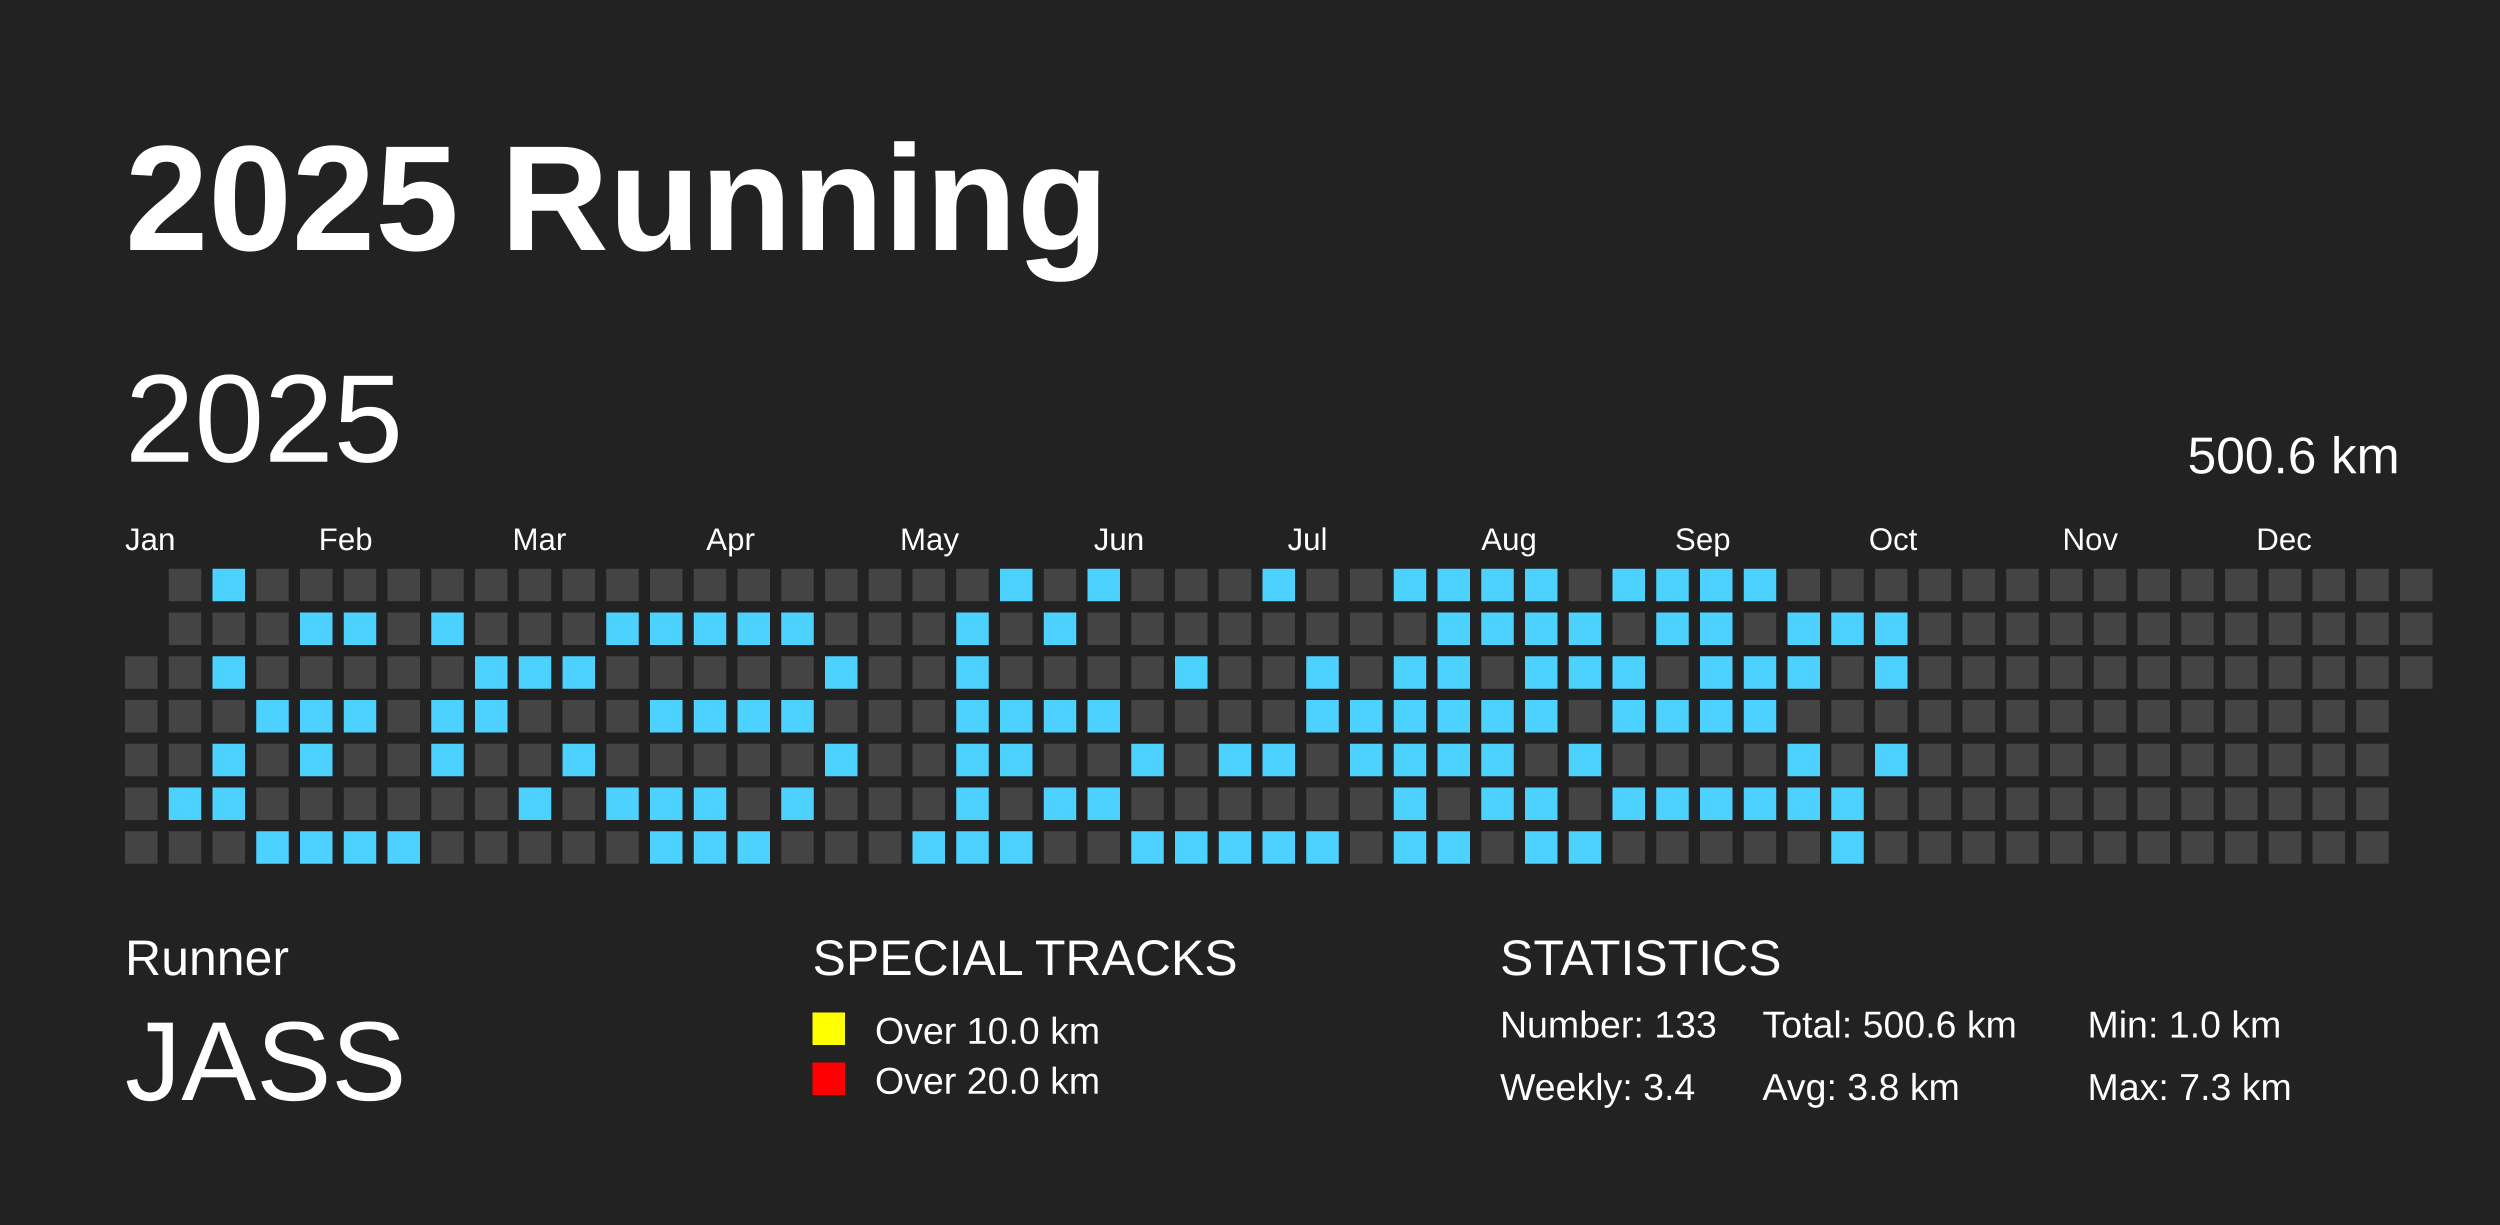
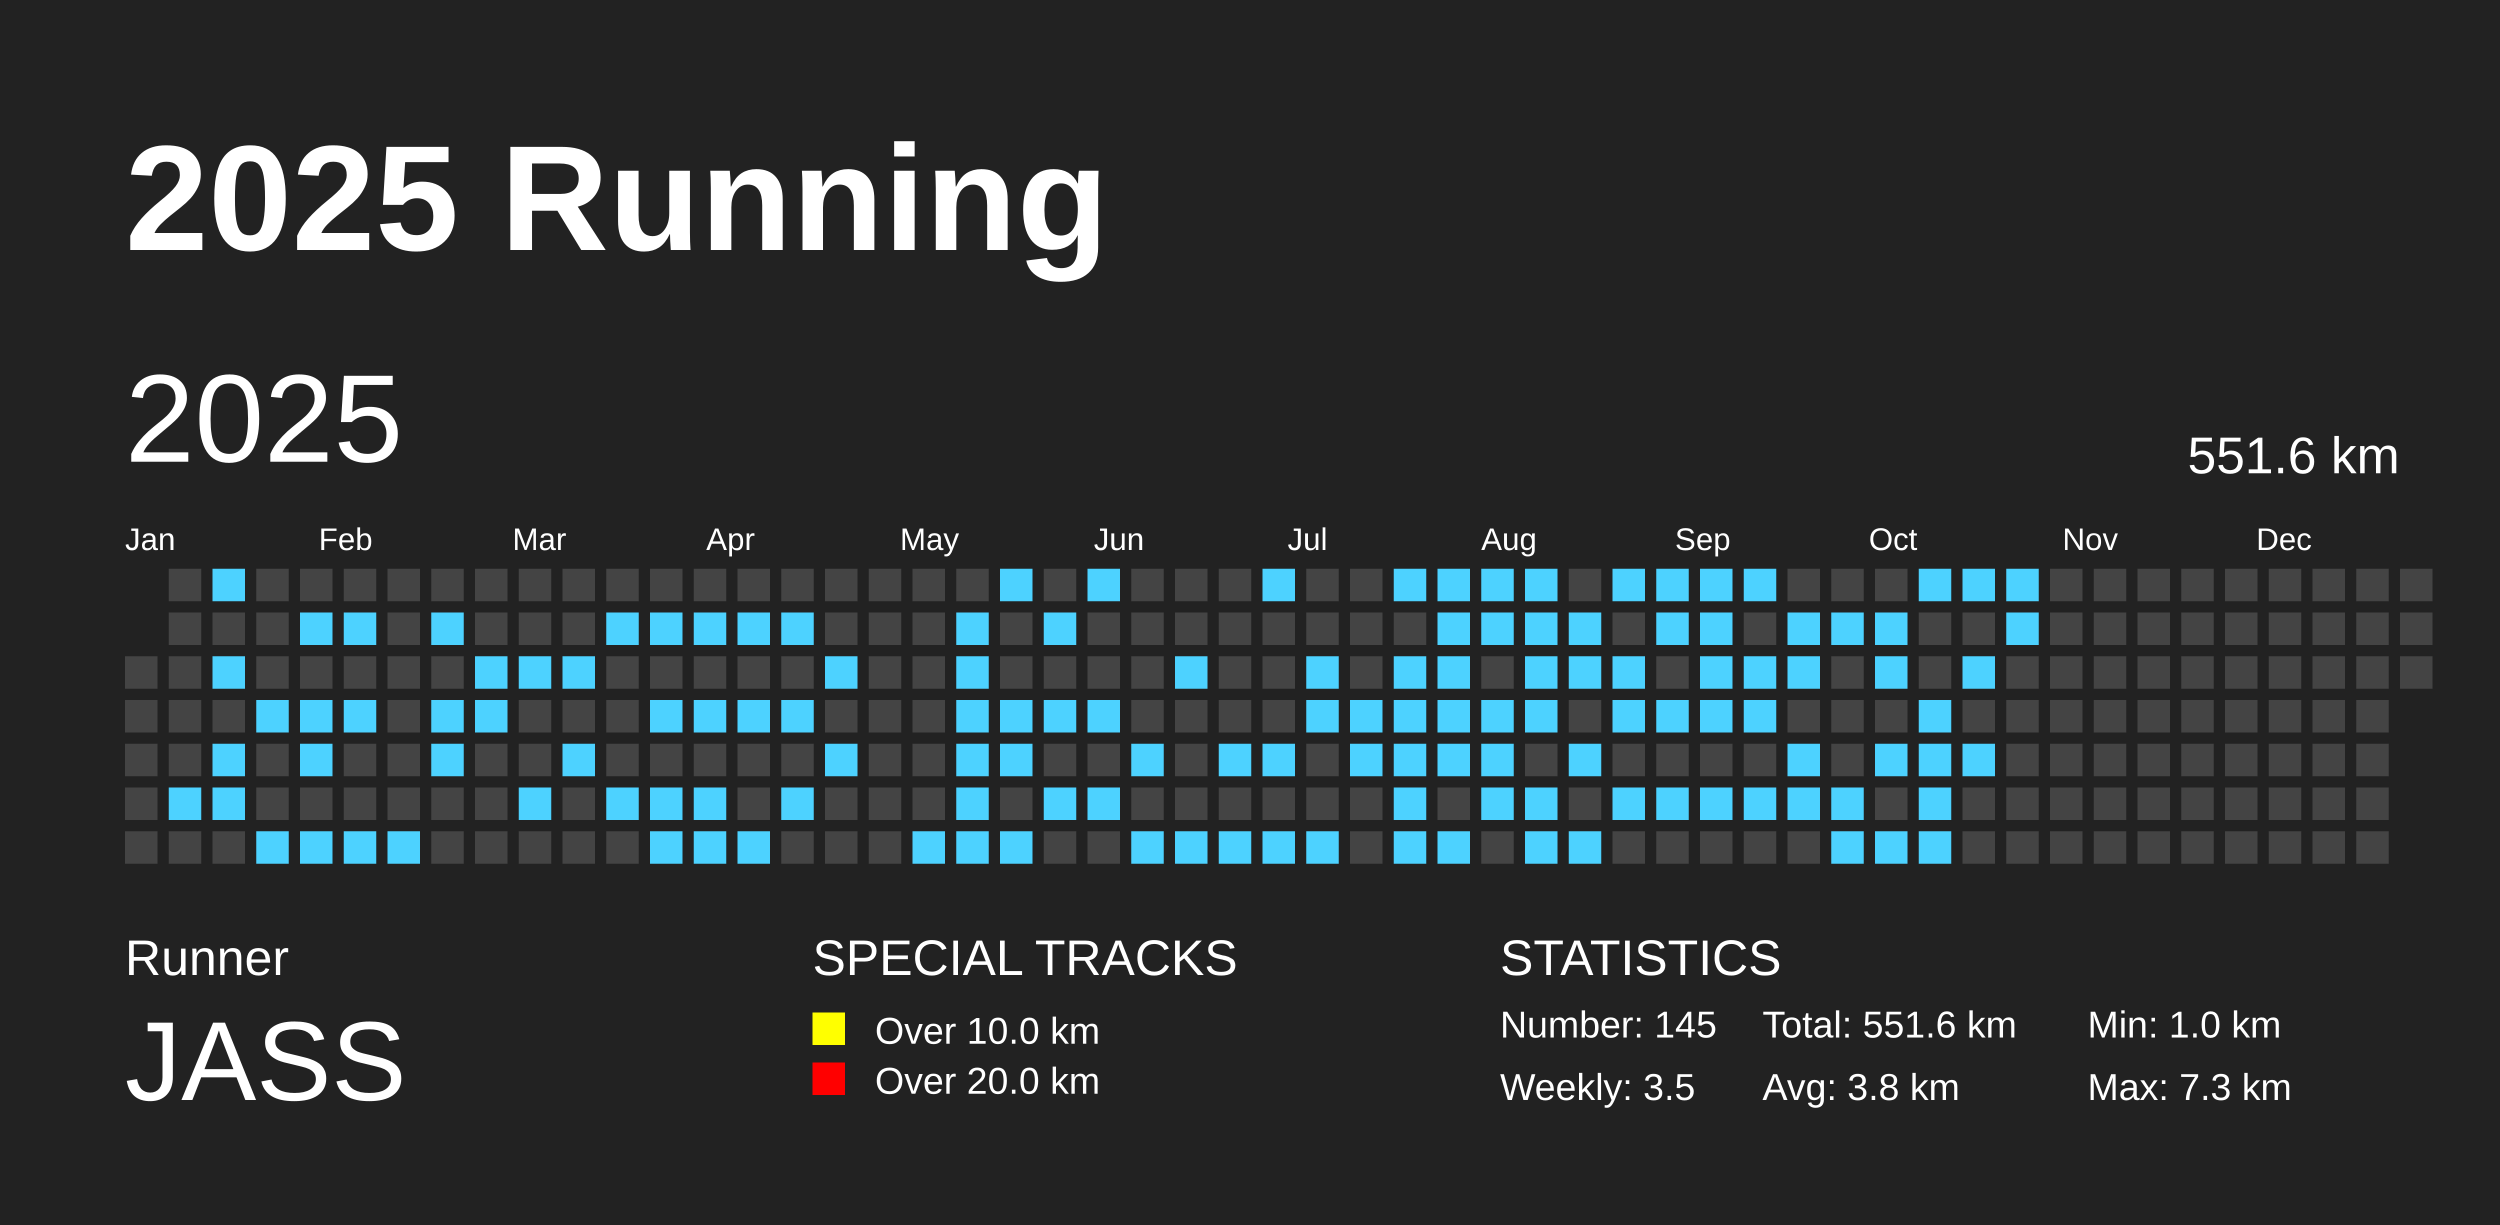
<svg xmlns="http://www.w3.org/2000/svg" baseProfile="full" height="98mm" version="1.1" viewBox="0,0,200,98" width="200mm">
  <defs />
  <rect fill="#222222" height="98" width="200" x="0" y="0" />
  <text fill="#FFFFFF" style="font-size:12px; font-family:Arial; font-weight:bold;" x="10" y="20">2025 Running</text>
  <text fill="#FFFFFF" style="font-size:4px; font-family:Arial" x="10" y="78">Runner</text>
  <text fill="#FFFFFF" style="font-size:9px; font-family:Arial" x="10" y="88">JASS</text>
  <text fill="#FFFFFF" style="font-size:4px; font-family:Arial" x="65" y="78">SPECIAL TRACKS</text>
  <rect fill="yellow" height="2.6" width="2.6" x="65" y="81" />
  <text fill="#FFFFFF" style="font-size:3px; font-family:Arial" x="70" y="83.5">Over 10.0 km</text>
  <rect fill="red" height="2.6" width="2.6" x="65" y="85" />
  <text fill="#FFFFFF" style="font-size:3px; font-family:Arial" x="70" y="87.5">Over 20.0 km</text>
  <text fill="#FFFFFF" style="font-size:4px; font-family:Arial" x="120" y="78">STATISTICS</text>
-   <text fill="#FFFFFF" style="font-size:3px; font-family:Arial" x="120" y="83">Number: 133</text>
-   <text fill="#FFFFFF" style="font-size:3px; font-family:Arial" x="120" y="88">Weekly: 3.4</text>
-   <text fill="#FFFFFF" style="font-size:3px; font-family:Arial" x="141" y="83">Total: 500.6 km</text>
+   <text fill="#FFFFFF" style="font-size:3px; font-family:Arial" x="120" y="83">Number: 145</text>
+   <text fill="#FFFFFF" style="font-size:3px; font-family:Arial" x="120" y="88">Weekly: 3.5</text>
+   <text fill="#FFFFFF" style="font-size:3px; font-family:Arial" x="141" y="83">Total: 551.6 km</text>
  <text fill="#FFFFFF" style="font-size:3px; font-family:Arial" x="141" y="88">Avg: 3.8 km</text>
  <text fill="#FFFFFF" style="font-size:3px; font-family:Arial" x="167" y="83">Min: 1.0 km</text>
  <text fill="#FFFFFF" style="font-size:3px; font-family:Arial" x="167" y="88">Max: 7.3 km</text>
  <text dominant-baseline="hanging" fill="#FFFFFF" style="font-size:10.0px; font-family:Arial;" x="10" y="30">2025</text>
-   <text dominant-baseline="hanging" fill="#FFFFFF" style="font-size:4.125px; font-family:Arial;" x="175" y="35">500.6 km</text>
+   <text dominant-baseline="hanging" fill="#FFFFFF" style="font-size:4.125px; font-family:Arial;" x="175" y="35">551.6 km</text>
  <text fill="#FFFFFF" style="font-size:2.5px; font-family:Arial" x="10.0" y="44">Jan</text>
  <text fill="#FFFFFF" style="font-size:2.5px; font-family:Arial" x="25.5" y="44">Feb</text>
  <text fill="#FFFFFF" style="font-size:2.5px; font-family:Arial" x="41.0" y="44">Mar</text>
  <text fill="#FFFFFF" style="font-size:2.5px; font-family:Arial" x="56.5" y="44">Apr</text>
  <text fill="#FFFFFF" style="font-size:2.5px; font-family:Arial" x="72.0" y="44">May</text>
  <text fill="#FFFFFF" style="font-size:2.5px; font-family:Arial" x="87.5" y="44">Jun</text>
  <text fill="#FFFFFF" style="font-size:2.5px; font-family:Arial" x="103.0" y="44">Jul</text>
  <text fill="#FFFFFF" style="font-size:2.5px; font-family:Arial" x="118.5" y="44">Aug</text>
  <text fill="#FFFFFF" style="font-size:2.5px; font-family:Arial" x="134.0" y="44">Sep</text>
  <text fill="#FFFFFF" style="font-size:2.5px; font-family:Arial" x="149.5" y="44">Oct</text>
  <text fill="#FFFFFF" style="font-size:2.5px; font-family:Arial" x="165.0" y="44">Nov</text>
  <text fill="#FFFFFF" style="font-size:2.5px; font-family:Arial" x="180.5" y="44">Dec</text>
  <rect fill="#444444" height="2.6" width="2.6" x="10.0" y="52.5" />
  <rect fill="#444444" height="2.6" width="2.6" x="10.0" y="56.0" />
  <rect fill="#444444" height="2.6" width="2.6" x="10.0" y="59.5" />
  <rect fill="#444444" height="2.6" width="2.6" x="10.0" y="63.0" />
  <rect fill="#444444" height="2.6" width="2.6" x="10.0" y="66.5" />
  <rect fill="#444444" height="2.6" width="2.6" x="13.5" y="45.5" />
  <rect fill="#444444" height="2.6" width="2.6" x="13.5" y="49.0" />
  <rect fill="#444444" height="2.6" width="2.6" x="13.5" y="52.5" />
  <rect fill="#444444" height="2.6" width="2.6" x="13.5" y="56.0" />
  <rect fill="#444444" height="2.6" width="2.6" x="13.5" y="59.5" />
  <rect fill="#4DD2FF" height="2.6" width="2.6" x="13.5" y="63.0" />
  <rect fill="#444444" height="2.6" width="2.6" x="13.5" y="66.5" />
  <rect fill="#4DD2FF" height="2.6" width="2.6" x="17.0" y="45.5" />
  <rect fill="#444444" height="2.6" width="2.6" x="17.0" y="49.0" />
  <rect fill="#4DD2FF" height="2.6" width="2.6" x="17.0" y="52.5" />
  <rect fill="#444444" height="2.6" width="2.6" x="17.0" y="56.0" />
  <rect fill="#4DD2FF" height="2.6" width="2.6" x="17.0" y="59.5" />
  <rect fill="#4DD2FF" height="2.6" width="2.6" x="17.0" y="63.0" />
  <rect fill="#444444" height="2.6" width="2.6" x="17.0" y="66.5" />
  <rect fill="#444444" height="2.6" width="2.6" x="20.5" y="45.5" />
  <rect fill="#444444" height="2.6" width="2.6" x="20.5" y="49.0" />
  <rect fill="#444444" height="2.6" width="2.6" x="20.5" y="52.5" />
  <rect fill="#4DD2FF" height="2.6" width="2.6" x="20.5" y="56.0" />
  <rect fill="#444444" height="2.6" width="2.6" x="20.5" y="59.5" />
  <rect fill="#444444" height="2.6" width="2.6" x="20.5" y="63.0" />
  <rect fill="#4DD2FF" height="2.6" width="2.6" x="20.5" y="66.5" />
  <rect fill="#444444" height="2.6" width="2.6" x="24.0" y="45.5" />
  <rect fill="#4DD2FF" height="2.6" width="2.6" x="24.0" y="49.0" />
  <rect fill="#444444" height="2.6" width="2.6" x="24.0" y="52.5" />
  <rect fill="#4DD2FF" height="2.6" width="2.6" x="24.0" y="56.0" />
  <rect fill="#4DD2FF" height="2.6" width="2.6" x="24.0" y="59.5" />
  <rect fill="#444444" height="2.6" width="2.6" x="24.0" y="63.0" />
  <rect fill="#4DD2FF" height="2.6" width="2.6" x="24.0" y="66.5" />
  <rect fill="#444444" height="2.6" width="2.6" x="27.5" y="45.5" />
  <rect fill="#4DD2FF" height="2.6" width="2.6" x="27.5" y="49.0" />
  <rect fill="#444444" height="2.6" width="2.6" x="27.5" y="52.5" />
  <rect fill="#4DD2FF" height="2.6" width="2.6" x="27.5" y="56.0" />
  <rect fill="#444444" height="2.6" width="2.6" x="27.5" y="59.5" />
  <rect fill="#444444" height="2.6" width="2.6" x="27.5" y="63.0" />
  <rect fill="#4DD2FF" height="2.6" width="2.6" x="27.5" y="66.5" />
  <rect fill="#444444" height="2.6" width="2.6" x="31.0" y="45.5" />
  <rect fill="#444444" height="2.6" width="2.6" x="31.0" y="49.0" />
  <rect fill="#444444" height="2.6" width="2.6" x="31.0" y="52.5" />
  <rect fill="#444444" height="2.6" width="2.6" x="31.0" y="56.0" />
  <rect fill="#444444" height="2.6" width="2.6" x="31.0" y="59.5" />
  <rect fill="#444444" height="2.6" width="2.6" x="31.0" y="63.0" />
  <rect fill="#4DD2FF" height="2.6" width="2.6" x="31.0" y="66.5" />
  <rect fill="#444444" height="2.6" width="2.6" x="34.5" y="45.5" />
  <rect fill="#4DD2FF" height="2.6" width="2.6" x="34.5" y="49.0" />
  <rect fill="#444444" height="2.6" width="2.6" x="34.5" y="52.5" />
  <rect fill="#4DD2FF" height="2.6" width="2.6" x="34.5" y="56.0" />
  <rect fill="#4DD2FF" height="2.6" width="2.6" x="34.5" y="59.5" />
  <rect fill="#444444" height="2.6" width="2.6" x="34.5" y="63.0" />
  <rect fill="#444444" height="2.6" width="2.6" x="34.5" y="66.5" />
  <rect fill="#444444" height="2.6" width="2.6" x="38.0" y="45.5" />
  <rect fill="#444444" height="2.6" width="2.6" x="38.0" y="49.0" />
  <rect fill="#4DD2FF" height="2.6" width="2.6" x="38.0" y="52.5" />
  <rect fill="#4DD2FF" height="2.6" width="2.6" x="38.0" y="56.0" />
  <rect fill="#444444" height="2.6" width="2.6" x="38.0" y="59.5" />
  <rect fill="#444444" height="2.6" width="2.6" x="38.0" y="63.0" />
  <rect fill="#444444" height="2.6" width="2.6" x="38.0" y="66.5" />
  <rect fill="#444444" height="2.6" width="2.6" x="41.5" y="45.5" />
  <rect fill="#444444" height="2.6" width="2.6" x="41.5" y="49.0" />
  <rect fill="#4DD2FF" height="2.6" width="2.6" x="41.5" y="52.5" />
  <rect fill="#444444" height="2.6" width="2.6" x="41.5" y="56.0" />
  <rect fill="#444444" height="2.6" width="2.6" x="41.5" y="59.5" />
  <rect fill="#4DD2FF" height="2.6" width="2.6" x="41.5" y="63.0" />
  <rect fill="#444444" height="2.6" width="2.6" x="41.5" y="66.5" />
  <rect fill="#444444" height="2.6" width="2.6" x="45.0" y="45.5" />
  <rect fill="#444444" height="2.6" width="2.6" x="45.0" y="49.0" />
  <rect fill="#4DD2FF" height="2.6" width="2.6" x="45.0" y="52.5" />
  <rect fill="#444444" height="2.6" width="2.6" x="45.0" y="56.0" />
  <rect fill="#4DD2FF" height="2.6" width="2.6" x="45.0" y="59.5" />
  <rect fill="#444444" height="2.6" width="2.6" x="45.0" y="63.0" />
  <rect fill="#444444" height="2.6" width="2.6" x="45.0" y="66.5" />
  <rect fill="#444444" height="2.6" width="2.6" x="48.5" y="45.5" />
  <rect fill="#4DD2FF" height="2.6" width="2.6" x="48.5" y="49.0" />
  <rect fill="#444444" height="2.6" width="2.6" x="48.5" y="52.5" />
  <rect fill="#444444" height="2.6" width="2.6" x="48.5" y="56.0" />
  <rect fill="#444444" height="2.6" width="2.6" x="48.5" y="59.5" />
  <rect fill="#4DD2FF" height="2.6" width="2.6" x="48.5" y="63.0" />
  <rect fill="#444444" height="2.6" width="2.6" x="48.5" y="66.5" />
  <rect fill="#444444" height="2.6" width="2.6" x="52.0" y="45.5" />
  <rect fill="#4DD2FF" height="2.6" width="2.6" x="52.0" y="49.0" />
  <rect fill="#444444" height="2.6" width="2.6" x="52.0" y="52.5" />
  <rect fill="#4DD2FF" height="2.6" width="2.6" x="52.0" y="56.0" />
  <rect fill="#444444" height="2.6" width="2.6" x="52.0" y="59.5" />
  <rect fill="#4DD2FF" height="2.6" width="2.6" x="52.0" y="63.0" />
  <rect fill="#4DD2FF" height="2.6" width="2.6" x="52.0" y="66.5" />
  <rect fill="#444444" height="2.6" width="2.6" x="55.5" y="45.5" />
  <rect fill="#4DD2FF" height="2.6" width="2.6" x="55.5" y="49.0" />
  <rect fill="#444444" height="2.6" width="2.6" x="55.5" y="52.5" />
  <rect fill="#4DD2FF" height="2.6" width="2.6" x="55.5" y="56.0" />
  <rect fill="#444444" height="2.6" width="2.6" x="55.5" y="59.5" />
  <rect fill="#4DD2FF" height="2.6" width="2.6" x="55.5" y="63.0" />
  <rect fill="#4DD2FF" height="2.6" width="2.6" x="55.5" y="66.5" />
  <rect fill="#444444" height="2.6" width="2.6" x="59.0" y="45.5" />
  <rect fill="#4DD2FF" height="2.6" width="2.6" x="59.0" y="49.0" />
  <rect fill="#444444" height="2.6" width="2.6" x="59.0" y="52.5" />
  <rect fill="#4DD2FF" height="2.6" width="2.6" x="59.0" y="56.0" />
  <rect fill="#444444" height="2.6" width="2.6" x="59.0" y="59.5" />
  <rect fill="#444444" height="2.6" width="2.6" x="59.0" y="63.0" />
  <rect fill="#4DD2FF" height="2.6" width="2.6" x="59.0" y="66.5" />
  <rect fill="#444444" height="2.6" width="2.6" x="62.5" y="45.5" />
  <rect fill="#4DD2FF" height="2.6" width="2.6" x="62.5" y="49.0" />
  <rect fill="#444444" height="2.6" width="2.6" x="62.5" y="52.5" />
  <rect fill="#4DD2FF" height="2.6" width="2.6" x="62.5" y="56.0" />
  <rect fill="#444444" height="2.6" width="2.6" x="62.5" y="59.5" />
  <rect fill="#4DD2FF" height="2.6" width="2.6" x="62.5" y="63.0" />
  <rect fill="#444444" height="2.6" width="2.6" x="62.5" y="66.5" />
  <rect fill="#444444" height="2.6" width="2.6" x="66.0" y="45.5" />
  <rect fill="#444444" height="2.6" width="2.6" x="66.0" y="49.0" />
  <rect fill="#4DD2FF" height="2.6" width="2.6" x="66.0" y="52.5" />
  <rect fill="#444444" height="2.6" width="2.6" x="66.0" y="56.0" />
  <rect fill="#4DD2FF" height="2.6" width="2.6" x="66.0" y="59.5" />
  <rect fill="#444444" height="2.6" width="2.6" x="66.0" y="63.0" />
  <rect fill="#444444" height="2.6" width="2.6" x="66.0" y="66.5" />
  <rect fill="#444444" height="2.6" width="2.6" x="69.5" y="45.5" />
  <rect fill="#444444" height="2.6" width="2.6" x="69.5" y="49.0" />
  <rect fill="#444444" height="2.6" width="2.6" x="69.5" y="52.5" />
  <rect fill="#444444" height="2.6" width="2.6" x="69.5" y="56.0" />
  <rect fill="#444444" height="2.6" width="2.6" x="69.5" y="59.5" />
  <rect fill="#444444" height="2.6" width="2.6" x="69.5" y="63.0" />
  <rect fill="#444444" height="2.6" width="2.6" x="69.5" y="66.5" />
  <rect fill="#444444" height="2.6" width="2.6" x="73.0" y="45.5" />
  <rect fill="#444444" height="2.6" width="2.6" x="73.0" y="49.0" />
  <rect fill="#444444" height="2.6" width="2.6" x="73.0" y="52.5" />
  <rect fill="#444444" height="2.6" width="2.6" x="73.0" y="56.0" />
  <rect fill="#444444" height="2.6" width="2.6" x="73.0" y="59.5" />
  <rect fill="#444444" height="2.6" width="2.6" x="73.0" y="63.0" />
  <rect fill="#4DD2FF" height="2.6" width="2.6" x="73.0" y="66.5" />
  <rect fill="#444444" height="2.6" width="2.6" x="76.5" y="45.5" />
  <rect fill="#4DD2FF" height="2.6" width="2.6" x="76.5" y="49.0" />
  <rect fill="#4DD2FF" height="2.6" width="2.6" x="76.5" y="52.5" />
  <rect fill="#4DD2FF" height="2.6" width="2.6" x="76.5" y="56.0" />
  <rect fill="#4DD2FF" height="2.6" width="2.6" x="76.5" y="59.5" />
  <rect fill="#4DD2FF" height="2.6" width="2.6" x="76.5" y="63.0" />
  <rect fill="#4DD2FF" height="2.6" width="2.6" x="76.5" y="66.5" />
  <rect fill="#4DD2FF" height="2.6" width="2.6" x="80.0" y="45.5" />
  <rect fill="#444444" height="2.6" width="2.6" x="80.0" y="49.0" />
  <rect fill="#444444" height="2.6" width="2.6" x="80.0" y="52.5" />
  <rect fill="#4DD2FF" height="2.6" width="2.6" x="80.0" y="56.0" />
  <rect fill="#4DD2FF" height="2.6" width="2.6" x="80.0" y="59.5" />
  <rect fill="#444444" height="2.6" width="2.6" x="80.0" y="63.0" />
  <rect fill="#4DD2FF" height="2.6" width="2.6" x="80.0" y="66.5" />
  <rect fill="#444444" height="2.6" width="2.6" x="83.5" y="45.5" />
  <rect fill="#4DD2FF" height="2.6" width="2.6" x="83.5" y="49.0" />
  <rect fill="#444444" height="2.6" width="2.6" x="83.5" y="52.5" />
  <rect fill="#4DD2FF" height="2.6" width="2.6" x="83.5" y="56.0" />
  <rect fill="#444444" height="2.6" width="2.6" x="83.5" y="59.5" />
  <rect fill="#4DD2FF" height="2.6" width="2.6" x="83.5" y="63.0" />
  <rect fill="#444444" height="2.6" width="2.6" x="83.5" y="66.5" />
  <rect fill="#4DD2FF" height="2.6" width="2.6" x="87.0" y="45.5" />
  <rect fill="#444444" height="2.6" width="2.6" x="87.0" y="49.0" />
  <rect fill="#444444" height="2.6" width="2.6" x="87.0" y="52.5" />
  <rect fill="#4DD2FF" height="2.6" width="2.6" x="87.0" y="56.0" />
  <rect fill="#444444" height="2.6" width="2.6" x="87.0" y="59.5" />
  <rect fill="#4DD2FF" height="2.6" width="2.6" x="87.0" y="63.0" />
  <rect fill="#444444" height="2.6" width="2.6" x="87.0" y="66.5" />
  <rect fill="#444444" height="2.6" width="2.6" x="90.5" y="45.5" />
  <rect fill="#444444" height="2.6" width="2.6" x="90.5" y="49.0" />
  <rect fill="#444444" height="2.6" width="2.6" x="90.5" y="52.5" />
  <rect fill="#444444" height="2.6" width="2.6" x="90.5" y="56.0" />
  <rect fill="#4DD2FF" height="2.6" width="2.6" x="90.5" y="59.5" />
  <rect fill="#444444" height="2.6" width="2.6" x="90.5" y="63.0" />
  <rect fill="#4DD2FF" height="2.6" width="2.6" x="90.5" y="66.5" />
  <rect fill="#444444" height="2.6" width="2.6" x="94.0" y="45.5" />
  <rect fill="#444444" height="2.6" width="2.6" x="94.0" y="49.0" />
  <rect fill="#4DD2FF" height="2.6" width="2.6" x="94.0" y="52.5" />
  <rect fill="#444444" height="2.6" width="2.6" x="94.0" y="56.0" />
  <rect fill="#444444" height="2.6" width="2.6" x="94.0" y="59.5" />
  <rect fill="#444444" height="2.6" width="2.6" x="94.0" y="63.0" />
  <rect fill="#4DD2FF" height="2.6" width="2.6" x="94.0" y="66.5" />
  <rect fill="#444444" height="2.6" width="2.6" x="97.5" y="45.5" />
  <rect fill="#444444" height="2.6" width="2.6" x="97.5" y="49.0" />
  <rect fill="#444444" height="2.6" width="2.6" x="97.5" y="52.5" />
  <rect fill="#444444" height="2.6" width="2.6" x="97.5" y="56.0" />
  <rect fill="#4DD2FF" height="2.6" width="2.6" x="97.5" y="59.5" />
  <rect fill="#444444" height="2.6" width="2.6" x="97.5" y="63.0" />
  <rect fill="#4DD2FF" height="2.6" width="2.6" x="97.5" y="66.5" />
  <rect fill="#4DD2FF" height="2.6" width="2.6" x="101.0" y="45.5" />
  <rect fill="#444444" height="2.6" width="2.6" x="101.0" y="49.0" />
  <rect fill="#444444" height="2.6" width="2.6" x="101.0" y="52.5" />
  <rect fill="#444444" height="2.6" width="2.6" x="101.0" y="56.0" />
  <rect fill="#4DD2FF" height="2.6" width="2.6" x="101.0" y="59.5" />
  <rect fill="#444444" height="2.6" width="2.6" x="101.0" y="63.0" />
  <rect fill="#4DD2FF" height="2.6" width="2.6" x="101.0" y="66.5" />
  <rect fill="#444444" height="2.6" width="2.6" x="104.5" y="45.5" />
  <rect fill="#444444" height="2.6" width="2.6" x="104.5" y="49.0" />
  <rect fill="#4DD2FF" height="2.6" width="2.6" x="104.5" y="52.5" />
  <rect fill="#4DD2FF" height="2.6" width="2.6" x="104.5" y="56.0" />
  <rect fill="#444444" height="2.6" width="2.6" x="104.5" y="59.5" />
  <rect fill="#444444" height="2.6" width="2.6" x="104.5" y="63.0" />
  <rect fill="#4DD2FF" height="2.6" width="2.6" x="104.5" y="66.5" />
  <rect fill="#444444" height="2.6" width="2.6" x="108.0" y="45.5" />
  <rect fill="#444444" height="2.6" width="2.6" x="108.0" y="49.0" />
  <rect fill="#444444" height="2.6" width="2.6" x="108.0" y="52.5" />
  <rect fill="#4DD2FF" height="2.6" width="2.6" x="108.0" y="56.0" />
  <rect fill="#4DD2FF" height="2.6" width="2.6" x="108.0" y="59.5" />
  <rect fill="#444444" height="2.6" width="2.6" x="108.0" y="63.0" />
  <rect fill="#444444" height="2.6" width="2.6" x="108.0" y="66.5" />
  <rect fill="#4DD2FF" height="2.6" width="2.6" x="111.5" y="45.5" />
  <rect fill="#444444" height="2.6" width="2.6" x="111.5" y="49.0" />
  <rect fill="#4DD2FF" height="2.6" width="2.6" x="111.5" y="52.5" />
  <rect fill="#4DD2FF" height="2.6" width="2.6" x="111.5" y="56.0" />
  <rect fill="#4DD2FF" height="2.6" width="2.6" x="111.5" y="59.5" />
  <rect fill="#4DD2FF" height="2.6" width="2.6" x="111.5" y="63.0" />
  <rect fill="#4DD2FF" height="2.6" width="2.6" x="111.5" y="66.5" />
  <rect fill="#4DD2FF" height="2.6" width="2.6" x="115.0" y="45.5" />
  <rect fill="#4DD2FF" height="2.6" width="2.6" x="115.0" y="49.0" />
  <rect fill="#4DD2FF" height="2.6" width="2.6" x="115.0" y="52.5" />
  <rect fill="#4DD2FF" height="2.6" width="2.6" x="115.0" y="56.0" />
  <rect fill="#4DD2FF" height="2.6" width="2.6" x="115.0" y="59.5" />
  <rect fill="#444444" height="2.6" width="2.6" x="115.0" y="63.0" />
  <rect fill="#4DD2FF" height="2.6" width="2.6" x="115.0" y="66.5" />
  <rect fill="#4DD2FF" height="2.6" width="2.6" x="118.5" y="45.5" />
  <rect fill="#4DD2FF" height="2.6" width="2.6" x="118.5" y="49.0" />
  <rect fill="#444444" height="2.6" width="2.6" x="118.5" y="52.5" />
  <rect fill="#4DD2FF" height="2.6" width="2.6" x="118.5" y="56.0" />
  <rect fill="#4DD2FF" height="2.6" width="2.6" x="118.5" y="59.5" />
  <rect fill="#4DD2FF" height="2.6" width="2.6" x="118.5" y="63.0" />
  <rect fill="#444444" height="2.6" width="2.6" x="118.5" y="66.5" />
  <rect fill="#4DD2FF" height="2.6" width="2.6" x="122.0" y="45.5" />
  <rect fill="#4DD2FF" height="2.6" width="2.6" x="122.0" y="49.0" />
  <rect fill="#4DD2FF" height="2.6" width="2.6" x="122.0" y="52.5" />
  <rect fill="#4DD2FF" height="2.6" width="2.6" x="122.0" y="56.0" />
  <rect fill="#444444" height="2.6" width="2.6" x="122.0" y="59.5" />
  <rect fill="#4DD2FF" height="2.6" width="2.6" x="122.0" y="63.0" />
  <rect fill="#4DD2FF" height="2.6" width="2.6" x="122.0" y="66.5" />
  <rect fill="#444444" height="2.6" width="2.6" x="125.5" y="45.5" />
  <rect fill="#4DD2FF" height="2.6" width="2.6" x="125.5" y="49.0" />
  <rect fill="#4DD2FF" height="2.6" width="2.6" x="125.5" y="52.5" />
  <rect fill="#444444" height="2.6" width="2.6" x="125.5" y="56.0" />
  <rect fill="#4DD2FF" height="2.6" width="2.6" x="125.5" y="59.5" />
  <rect fill="#444444" height="2.6" width="2.6" x="125.5" y="63.0" />
  <rect fill="#4DD2FF" height="2.6" width="2.6" x="125.5" y="66.5" />
  <rect fill="#4DD2FF" height="2.6" width="2.6" x="129.0" y="45.5" />
  <rect fill="#444444" height="2.6" width="2.6" x="129.0" y="49.0" />
  <rect fill="#4DD2FF" height="2.6" width="2.6" x="129.0" y="52.5" />
  <rect fill="#4DD2FF" height="2.6" width="2.6" x="129.0" y="56.0" />
  <rect fill="#444444" height="2.6" width="2.6" x="129.0" y="59.5" />
  <rect fill="#4DD2FF" height="2.6" width="2.6" x="129.0" y="63.0" />
  <rect fill="#444444" height="2.6" width="2.6" x="129.0" y="66.5" />
  <rect fill="#4DD2FF" height="2.6" width="2.6" x="132.5" y="45.5" />
  <rect fill="#4DD2FF" height="2.6" width="2.6" x="132.5" y="49.0" />
  <rect fill="#444444" height="2.6" width="2.6" x="132.5" y="52.5" />
  <rect fill="#4DD2FF" height="2.6" width="2.6" x="132.5" y="56.0" />
  <rect fill="#444444" height="2.6" width="2.6" x="132.5" y="59.5" />
  <rect fill="#4DD2FF" height="2.6" width="2.6" x="132.5" y="63.0" />
  <rect fill="#444444" height="2.6" width="2.6" x="132.5" y="66.5" />
  <rect fill="#4DD2FF" height="2.6" width="2.6" x="136.0" y="45.5" />
  <rect fill="#4DD2FF" height="2.6" width="2.6" x="136.0" y="49.0" />
  <rect fill="#4DD2FF" height="2.6" width="2.6" x="136.0" y="52.5" />
  <rect fill="#4DD2FF" height="2.6" width="2.6" x="136.0" y="56.0" />
  <rect fill="#444444" height="2.6" width="2.6" x="136.0" y="59.5" />
  <rect fill="#4DD2FF" height="2.6" width="2.6" x="136.0" y="63.0" />
  <rect fill="#444444" height="2.6" width="2.6" x="136.0" y="66.5" />
  <rect fill="#4DD2FF" height="2.6" width="2.6" x="139.5" y="45.5" />
  <rect fill="#444444" height="2.6" width="2.6" x="139.5" y="49.0" />
  <rect fill="#4DD2FF" height="2.6" width="2.6" x="139.5" y="52.5" />
  <rect fill="#4DD2FF" height="2.6" width="2.6" x="139.5" y="56.0" />
  <rect fill="#444444" height="2.6" width="2.6" x="139.5" y="59.5" />
  <rect fill="#4DD2FF" height="2.6" width="2.6" x="139.5" y="63.0" />
  <rect fill="#444444" height="2.6" width="2.6" x="139.5" y="66.5" />
  <rect fill="#444444" height="2.6" width="2.6" x="143.0" y="45.5" />
  <rect fill="#4DD2FF" height="2.6" width="2.6" x="143.0" y="49.0" />
  <rect fill="#4DD2FF" height="2.6" width="2.6" x="143.0" y="52.5" />
  <rect fill="#444444" height="2.6" width="2.6" x="143.0" y="56.0" />
  <rect fill="#4DD2FF" height="2.6" width="2.6" x="143.0" y="59.5" />
  <rect fill="#4DD2FF" height="2.6" width="2.6" x="143.0" y="63.0" />
  <rect fill="#444444" height="2.6" width="2.6" x="143.0" y="66.5" />
  <rect fill="#444444" height="2.6" width="2.6" x="146.5" y="45.5" />
  <rect fill="#4DD2FF" height="2.6" width="2.6" x="146.5" y="49.0" />
  <rect fill="#444444" height="2.6" width="2.6" x="146.5" y="52.5" />
  <rect fill="#444444" height="2.6" width="2.6" x="146.5" y="56.0" />
  <rect fill="#444444" height="2.6" width="2.6" x="146.5" y="59.5" />
  <rect fill="#4DD2FF" height="2.6" width="2.6" x="146.5" y="63.0" />
  <rect fill="#4DD2FF" height="2.6" width="2.6" x="146.5" y="66.5" />
  <rect fill="#444444" height="2.6" width="2.6" x="150.0" y="45.5" />
  <rect fill="#4DD2FF" height="2.6" width="2.6" x="150.0" y="49.0" />
  <rect fill="#4DD2FF" height="2.6" width="2.6" x="150.0" y="52.5" />
  <rect fill="#444444" height="2.6" width="2.6" x="150.0" y="56.0" />
  <rect fill="#4DD2FF" height="2.6" width="2.6" x="150.0" y="59.5" />
  <rect fill="#444444" height="2.6" width="2.6" x="150.0" y="63.0" />
-   <rect fill="#444444" height="2.6" width="2.6" x="150.0" y="66.5" />
-   <rect fill="#444444" height="2.6" width="2.6" x="153.5" y="45.5" />
+   <rect fill="#4DD2FF" height="2.6" width="2.6" x="150.0" y="66.5" />
+   <rect fill="#4DD2FF" height="2.6" width="2.6" x="153.5" y="45.5" />
  <rect fill="#444444" height="2.6" width="2.6" x="153.5" y="49.0" />
  <rect fill="#444444" height="2.6" width="2.6" x="153.5" y="52.5" />
-   <rect fill="#444444" height="2.6" width="2.6" x="153.5" y="56.0" />
-   <rect fill="#444444" height="2.6" width="2.6" x="153.5" y="59.5" />
-   <rect fill="#444444" height="2.6" width="2.6" x="153.5" y="63.0" />
-   <rect fill="#444444" height="2.6" width="2.6" x="153.5" y="66.5" />
-   <rect fill="#444444" height="2.6" width="2.6" x="157.0" y="45.5" />
+   <rect fill="#4DD2FF" height="2.6" width="2.6" x="153.5" y="56.0" />
+   <rect fill="#4DD2FF" height="2.6" width="2.6" x="153.5" y="59.5" />
+   <rect fill="#4DD2FF" height="2.6" width="2.6" x="153.5" y="63.0" />
+   <rect fill="#4DD2FF" height="2.6" width="2.6" x="153.5" y="66.5" />
+   <rect fill="#4DD2FF" height="2.6" width="2.6" x="157.0" y="45.5" />
  <rect fill="#444444" height="2.6" width="2.6" x="157.0" y="49.0" />
-   <rect fill="#444444" height="2.6" width="2.6" x="157.0" y="52.5" />
+   <rect fill="#4DD2FF" height="2.6" width="2.6" x="157.0" y="52.5" />
  <rect fill="#444444" height="2.6" width="2.6" x="157.0" y="56.0" />
-   <rect fill="#444444" height="2.6" width="2.6" x="157.0" y="59.5" />
+   <rect fill="#4DD2FF" height="2.6" width="2.6" x="157.0" y="59.5" />
  <rect fill="#444444" height="2.6" width="2.6" x="157.0" y="63.0" />
  <rect fill="#444444" height="2.6" width="2.6" x="157.0" y="66.5" />
-   <rect fill="#444444" height="2.6" width="2.6" x="160.5" y="45.5" />
-   <rect fill="#444444" height="2.6" width="2.6" x="160.5" y="49.0" />
+   <rect fill="#4DD2FF" height="2.6" width="2.6" x="160.5" y="45.5" />
+   <rect fill="#4DD2FF" height="2.6" width="2.6" x="160.5" y="49.0" />
  <rect fill="#444444" height="2.6" width="2.6" x="160.5" y="52.5" />
  <rect fill="#444444" height="2.6" width="2.6" x="160.5" y="56.0" />
  <rect fill="#444444" height="2.6" width="2.6" x="160.5" y="59.5" />
  <rect fill="#444444" height="2.6" width="2.6" x="160.5" y="63.0" />
  <rect fill="#444444" height="2.6" width="2.6" x="160.5" y="66.5" />
  <rect fill="#444444" height="2.6" width="2.6" x="164.0" y="45.5" />
  <rect fill="#444444" height="2.6" width="2.6" x="164.0" y="49.0" />
  <rect fill="#444444" height="2.6" width="2.6" x="164.0" y="52.5" />
  <rect fill="#444444" height="2.6" width="2.6" x="164.0" y="56.0" />
  <rect fill="#444444" height="2.6" width="2.6" x="164.0" y="59.5" />
  <rect fill="#444444" height="2.6" width="2.6" x="164.0" y="63.0" />
  <rect fill="#444444" height="2.6" width="2.6" x="164.0" y="66.5" />
  <rect fill="#444444" height="2.6" width="2.6" x="167.5" y="45.5" />
  <rect fill="#444444" height="2.6" width="2.6" x="167.5" y="49.0" />
  <rect fill="#444444" height="2.6" width="2.6" x="167.5" y="52.5" />
  <rect fill="#444444" height="2.6" width="2.6" x="167.5" y="56.0" />
  <rect fill="#444444" height="2.6" width="2.6" x="167.5" y="59.5" />
  <rect fill="#444444" height="2.6" width="2.6" x="167.5" y="63.0" />
  <rect fill="#444444" height="2.6" width="2.6" x="167.5" y="66.5" />
  <rect fill="#444444" height="2.6" width="2.6" x="171.0" y="45.5" />
  <rect fill="#444444" height="2.6" width="2.6" x="171.0" y="49.0" />
  <rect fill="#444444" height="2.6" width="2.6" x="171.0" y="52.5" />
  <rect fill="#444444" height="2.6" width="2.6" x="171.0" y="56.0" />
  <rect fill="#444444" height="2.6" width="2.6" x="171.0" y="59.5" />
  <rect fill="#444444" height="2.6" width="2.6" x="171.0" y="63.0" />
  <rect fill="#444444" height="2.6" width="2.6" x="171.0" y="66.5" />
  <rect fill="#444444" height="2.6" width="2.6" x="174.5" y="45.5" />
  <rect fill="#444444" height="2.6" width="2.6" x="174.5" y="49.0" />
  <rect fill="#444444" height="2.6" width="2.6" x="174.5" y="52.5" />
  <rect fill="#444444" height="2.6" width="2.6" x="174.5" y="56.0" />
  <rect fill="#444444" height="2.6" width="2.6" x="174.5" y="59.5" />
  <rect fill="#444444" height="2.6" width="2.6" x="174.5" y="63.0" />
  <rect fill="#444444" height="2.6" width="2.6" x="174.5" y="66.5" />
  <rect fill="#444444" height="2.6" width="2.6" x="178.0" y="45.5" />
  <rect fill="#444444" height="2.6" width="2.6" x="178.0" y="49.0" />
  <rect fill="#444444" height="2.6" width="2.6" x="178.0" y="52.5" />
  <rect fill="#444444" height="2.6" width="2.6" x="178.0" y="56.0" />
  <rect fill="#444444" height="2.6" width="2.6" x="178.0" y="59.5" />
  <rect fill="#444444" height="2.6" width="2.6" x="178.0" y="63.0" />
  <rect fill="#444444" height="2.6" width="2.6" x="178.0" y="66.5" />
  <rect fill="#444444" height="2.6" width="2.6" x="181.5" y="45.5" />
  <rect fill="#444444" height="2.6" width="2.6" x="181.5" y="49.0" />
  <rect fill="#444444" height="2.6" width="2.6" x="181.5" y="52.5" />
  <rect fill="#444444" height="2.6" width="2.6" x="181.5" y="56.0" />
  <rect fill="#444444" height="2.6" width="2.6" x="181.5" y="59.5" />
  <rect fill="#444444" height="2.6" width="2.6" x="181.5" y="63.0" />
  <rect fill="#444444" height="2.6" width="2.6" x="181.5" y="66.5" />
  <rect fill="#444444" height="2.6" width="2.6" x="185.0" y="45.5" />
  <rect fill="#444444" height="2.6" width="2.6" x="185.0" y="49.0" />
  <rect fill="#444444" height="2.6" width="2.6" x="185.0" y="52.5" />
  <rect fill="#444444" height="2.6" width="2.6" x="185.0" y="56.0" />
  <rect fill="#444444" height="2.6" width="2.6" x="185.0" y="59.5" />
  <rect fill="#444444" height="2.6" width="2.6" x="185.0" y="63.0" />
  <rect fill="#444444" height="2.6" width="2.6" x="185.0" y="66.5" />
  <rect fill="#444444" height="2.6" width="2.6" x="188.5" y="45.5" />
  <rect fill="#444444" height="2.6" width="2.6" x="188.5" y="49.0" />
  <rect fill="#444444" height="2.6" width="2.6" x="188.5" y="52.5" />
  <rect fill="#444444" height="2.6" width="2.6" x="188.5" y="56.0" />
  <rect fill="#444444" height="2.6" width="2.6" x="188.5" y="59.5" />
  <rect fill="#444444" height="2.6" width="2.6" x="188.5" y="63.0" />
  <rect fill="#444444" height="2.6" width="2.6" x="188.5" y="66.5" />
  <rect fill="#444444" height="2.6" width="2.6" x="192.0" y="45.5" />
  <rect fill="#444444" height="2.6" width="2.6" x="192.0" y="49.0" />
  <rect fill="#444444" height="2.6" width="2.6" x="192.0" y="52.5" />
</svg>
